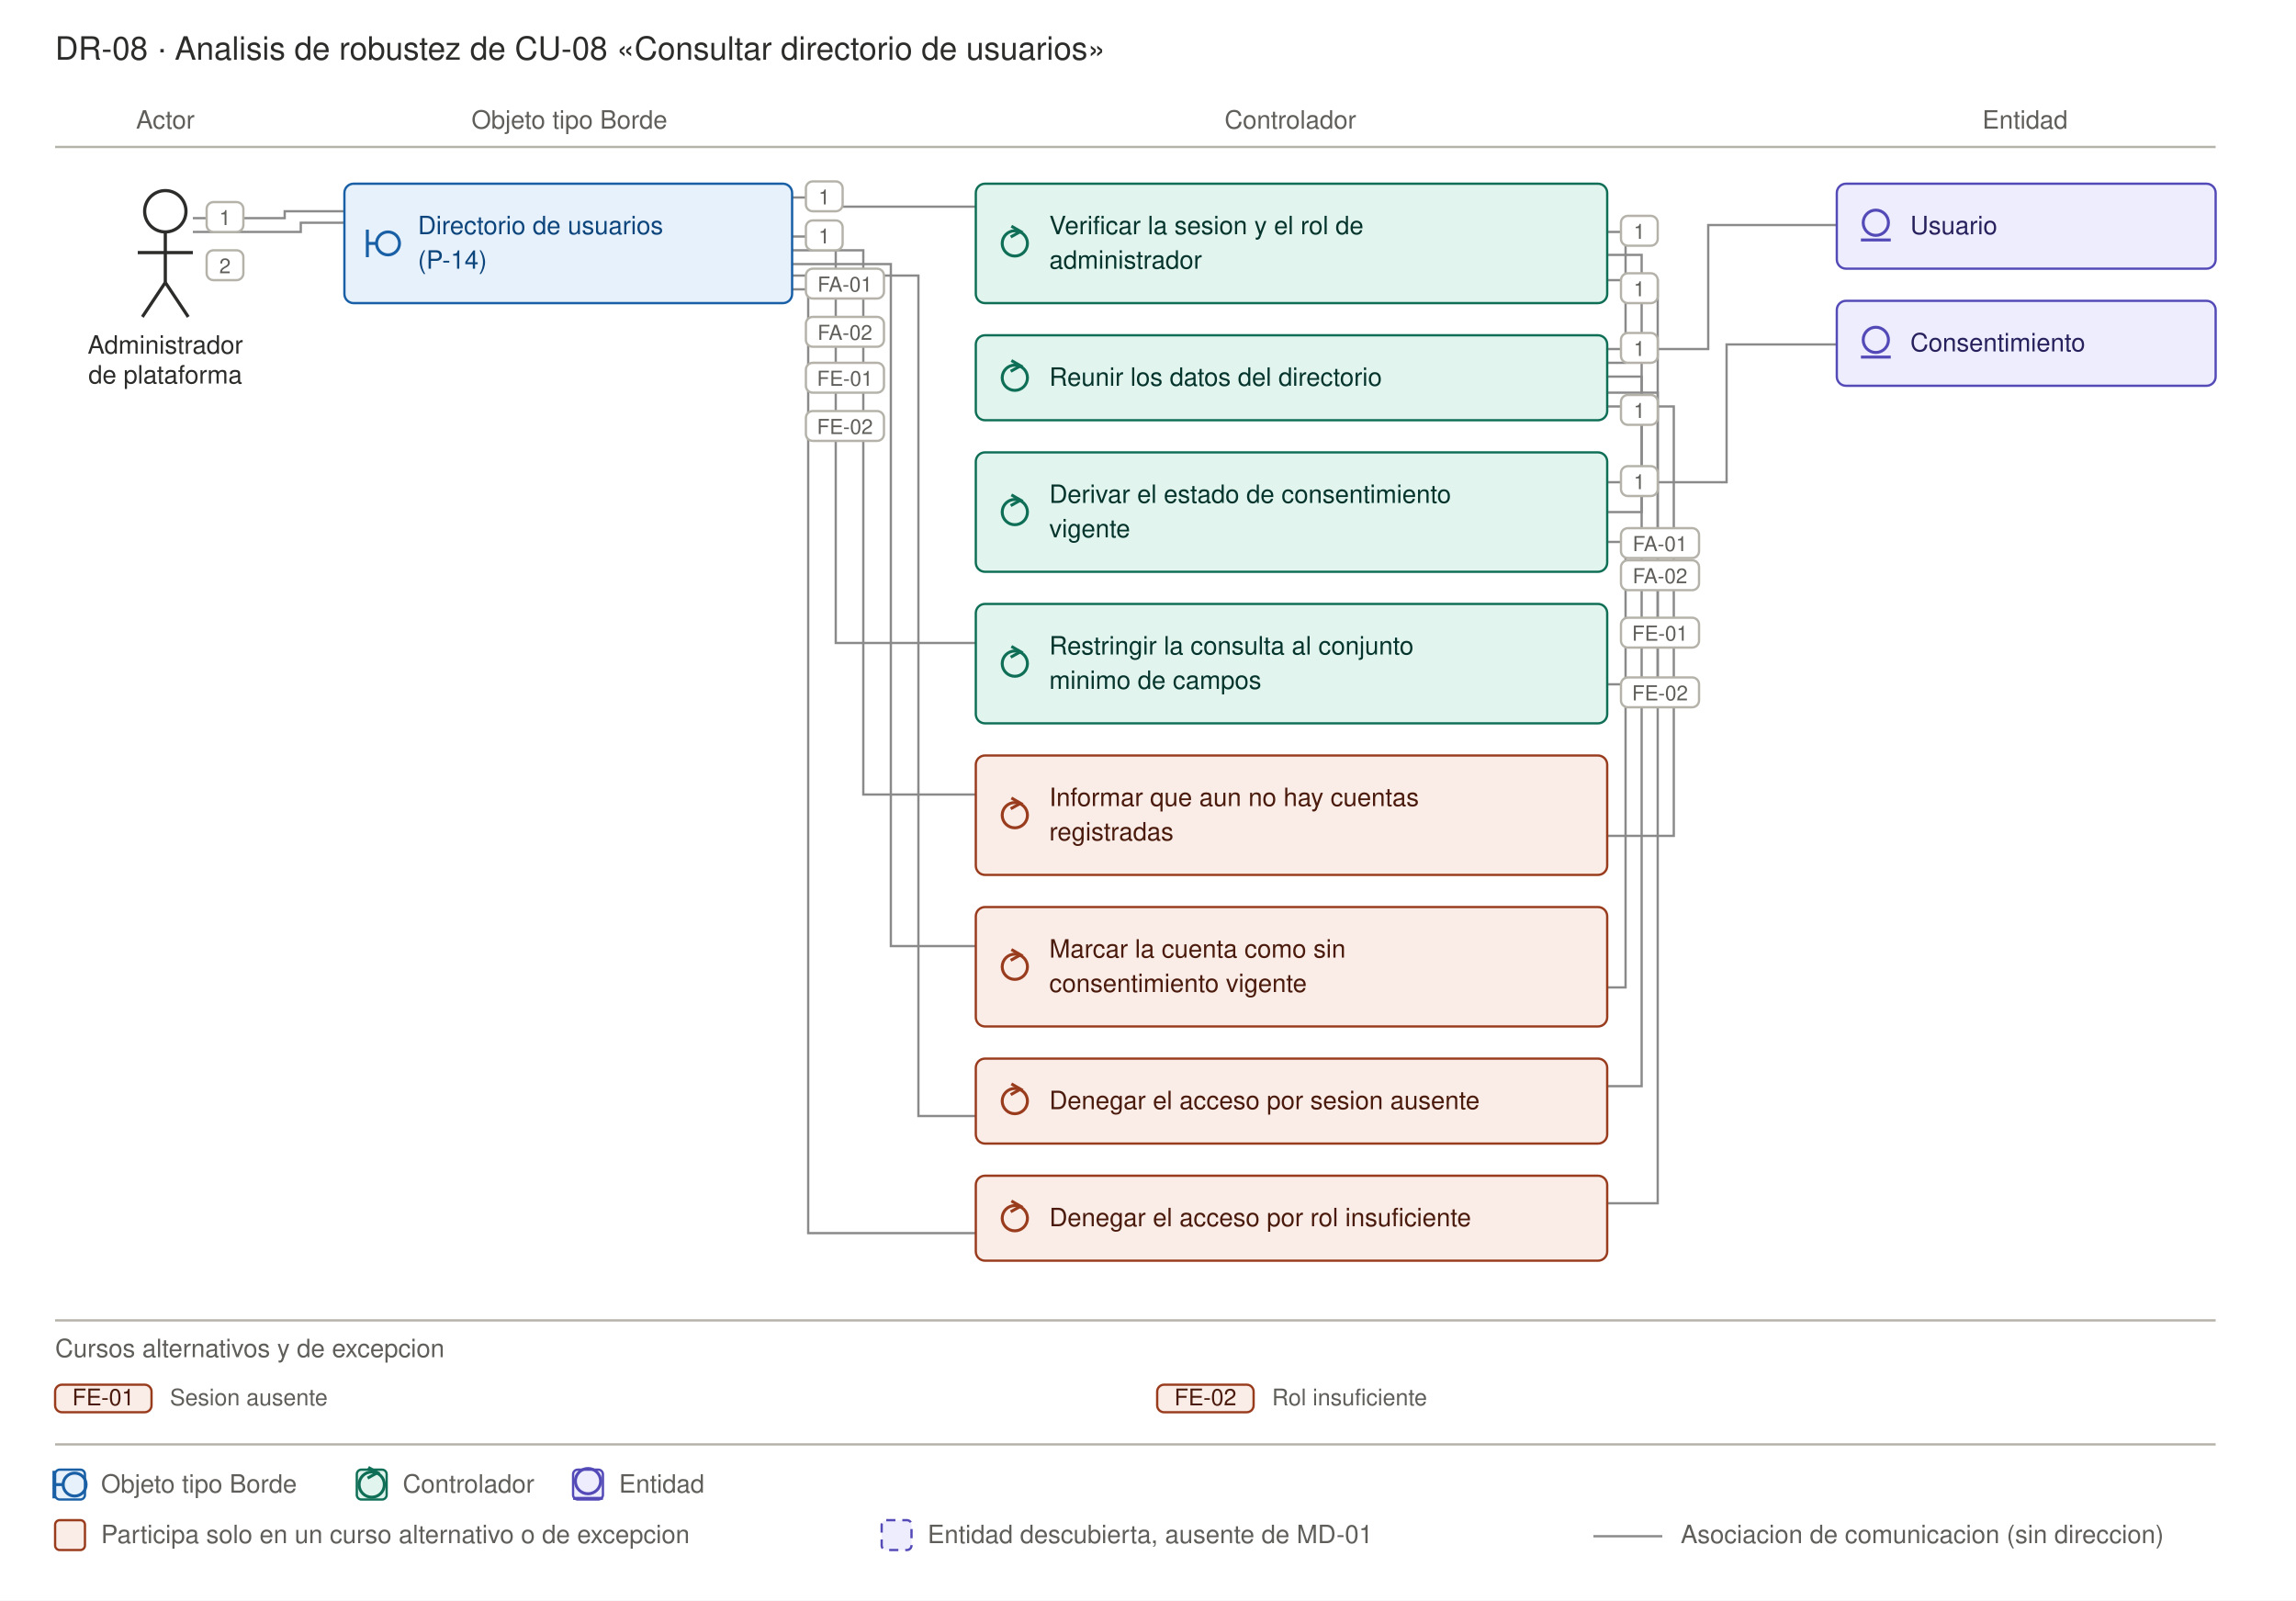
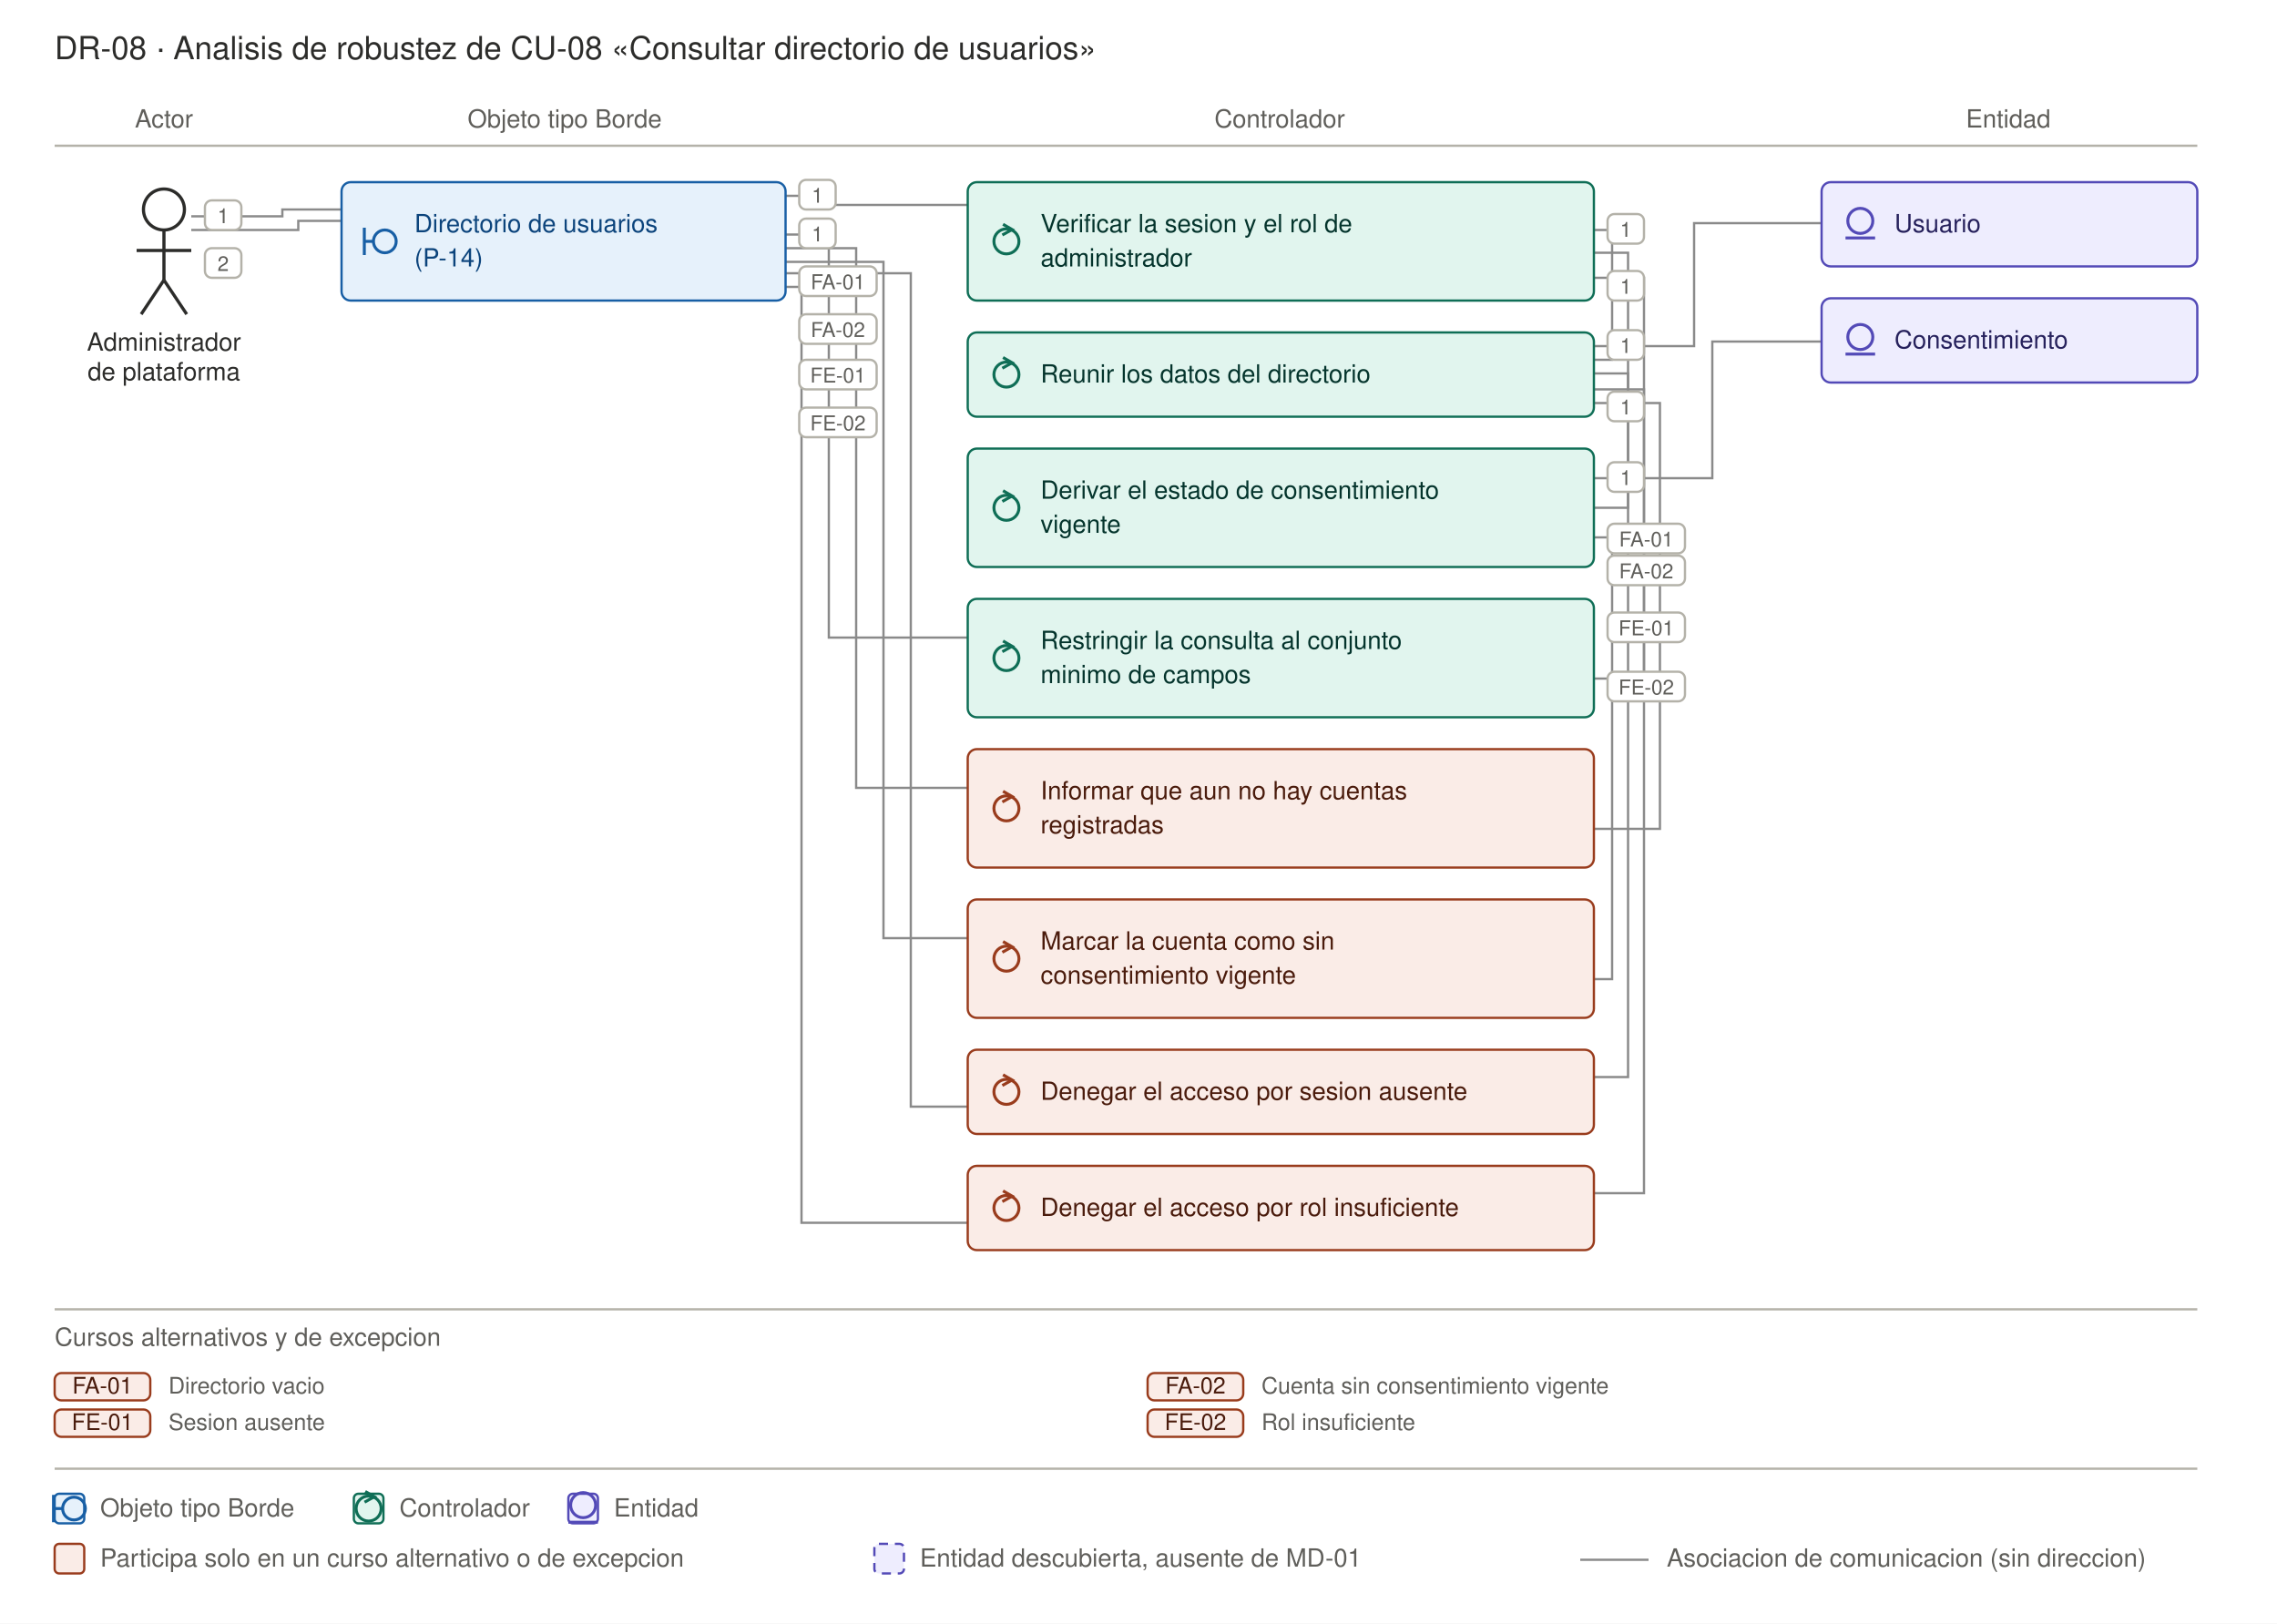
- <svg xmlns="http://www.w3.org/2000/svg" width="1000" height="697" viewBox="0 0 1000 697" role="img" font-family="Segoe UI, Helvetica, Arial, sans-serif">
-   <rect x="0" y="0" width="1000" height="697" fill="#FFFFFF" />
+ <svg xmlns="http://www.w3.org/2000/svg" width="1000" height="713" viewBox="0 0 1000 713" role="img" font-family="Segoe UI, Helvetica, Arial, sans-serif">
+   <rect x="0" y="0" width="1000" height="713" fill="#FFFFFF" />
  <text x="24" y="26" font-size="14" font-weight="500" fill="#2C2C2A">DR-08 · Analisis de robustez de CU-08 «Consultar directorio de usuarios»</text>
  <g font-size="11" font-weight="500" fill="#5F5E5A" text-anchor="middle">
    <text x="72" y="56">Actor</text>
    <text x="248" y="56">Objeto tipo Borde</text>
    <text x="562" y="56">Controlador</text>
    <text x="882" y="56">Entidad</text>
  </g>
  <line x1="24" y1="64" x2="965" y2="64" stroke="#B4B2A9" stroke-width="1" />
  <g fill="none" stroke="#8a8a8a" stroke-width="1">
    <polyline points="84,95 124,95 124,92 150,92" />
    <polyline points="84,101 131,101 131,97 150,97" />
    <polyline points="345,86 352,86 352,90 425,90" />
    <polyline points="700,101 708,101 708,158 700,158" />
    <polyline points="700,152 744,152 744,98 800,98" />
    <polyline points="700,164 715,164 715,223 700,223" />
    <polyline points="700,210 752,210 752,150 800,150" />
    <polyline points="700,171 722,171 722,298 700,298" />
    <polyline points="345,103 364,103 364,280 425,280" />
    <polyline points="700,177 729,177 729,364 700,364" />
    <polyline points="345,109 376,109 376,346 425,346" />
    <polyline points="700,236 708,236 708,430 700,430" />
    <polyline points="345,115 388,115 388,412 425,412" />
    <polyline points="700,111 715,111 715,473 700,473" />
    <polyline points="345,120 400,120 400,486 425,486" />
    <polyline points="700,122 722,122 722,524 700,524" />
    <polyline points="345,126 352,126 352,537 425,537" />
  </g>
  <g fill="none" stroke="#2C2C2A" stroke-width="1.4">
    <circle cx="72.0" cy="92" r="9" />
    <line x1="72.0" y1="101" x2="72.0" y2="123" />
    <line x1="60.0" y1="110" x2="84.0" y2="110" />
    <line x1="72.0" y1="123" x2="62.0" y2="138" />
    <line x1="72.0" y1="123" x2="82.0" y2="138" />
  </g>
  <g font-size="11" text-anchor="middle" fill="#2C2C2A">
    <text x="72" y="154">Administrador</text>
    <text x="72" y="167">de plataforma</text>
  </g>
  <rect x="150" y="80" width="195" height="52" rx="4" fill="#E6F1FB" stroke="#185FA5" />
  <g fill="none" stroke="#185FA5" stroke-width="1.3">
    <line x1="160" y1="100.0" x2="160" y2="112.0" />
    <line x1="160" y1="106.0" x2="164" y2="106.0" />
    <circle cx="169" cy="106.0" r="5" />
  </g>
  <g font-size="11" fill="#0C447C">
    <text x="182" y="102">Directorio de usuarios</text>
    <text x="182" y="117">(P-14)</text>
  </g>
  <rect x="425" y="80" width="275" height="52" rx="4" fill="#E1F5EE" stroke="#0F6E56" />
  <g fill="none" stroke="#0F6E56" stroke-width="1.3">
    <circle cx="442" cy="106.0" r="5.5" />
    <polyline points="440.5,98.5 444.5,100.8 440.2,103.2" />
  </g>
  <g font-size="11" fill="#04342C">
    <text x="457" y="102">Verificar la sesion y el rol de</text>
    <text x="457" y="117">administrador</text>
  </g>
  <rect x="425" y="146" width="275" height="37" rx="4" fill="#E1F5EE" stroke="#0F6E56" />
  <g fill="none" stroke="#0F6E56" stroke-width="1.3">
    <circle cx="442" cy="164.5" r="5.5" />
    <polyline points="440.5,157.0 444.5,159.3 440.2,161.7" />
  </g>
  <g font-size="11" fill="#04342C">
    <text x="457" y="168">Reunir los datos del directorio</text>
  </g>
  <rect x="425" y="197" width="275" height="52" rx="4" fill="#E1F5EE" stroke="#0F6E56" />
  <g fill="none" stroke="#0F6E56" stroke-width="1.3">
    <circle cx="442" cy="223.0" r="5.5" />
    <polyline points="440.5,215.5 444.5,217.8 440.2,220.2" />
  </g>
  <g font-size="11" fill="#04342C">
    <text x="457" y="219">Derivar el estado de consentimiento</text>
    <text x="457" y="234">vigente</text>
  </g>
  <rect x="425" y="263" width="275" height="52" rx="4" fill="#E1F5EE" stroke="#0F6E56" />
  <g fill="none" stroke="#0F6E56" stroke-width="1.3">
    <circle cx="442" cy="289.0" r="5.5" />
    <polyline points="440.5,281.5 444.5,283.8 440.2,286.2" />
  </g>
  <g font-size="11" fill="#04342C">
    <text x="457" y="285">Restringir la consulta al conjunto</text>
    <text x="457" y="300">minimo de campos</text>
  </g>
  <rect x="425" y="329" width="275" height="52" rx="4" fill="#FAECE7" stroke="#993C1D" />
  <g fill="none" stroke="#993C1D" stroke-width="1.3">
    <circle cx="442" cy="355.0" r="5.5" />
    <polyline points="440.5,347.5 444.5,349.8 440.2,352.2" />
  </g>
  <g font-size="11" fill="#4A1B0C">
    <text x="457" y="351">Informar que aun no hay cuentas</text>
    <text x="457" y="366">registradas</text>
  </g>
  <rect x="425" y="395" width="275" height="52" rx="4" fill="#FAECE7" stroke="#993C1D" />
  <g fill="none" stroke="#993C1D" stroke-width="1.3">
    <circle cx="442" cy="421.0" r="5.5" />
    <polyline points="440.5,413.5 444.5,415.8 440.2,418.2" />
  </g>
  <g font-size="11" fill="#4A1B0C">
    <text x="457" y="417">Marcar la cuenta como sin</text>
    <text x="457" y="432">consentimiento vigente</text>
  </g>
  <rect x="425" y="461" width="275" height="37" rx="4" fill="#FAECE7" stroke="#993C1D" />
  <g fill="none" stroke="#993C1D" stroke-width="1.3">
    <circle cx="442" cy="479.5" r="5.5" />
    <polyline points="440.5,472.0 444.5,474.3 440.2,476.7" />
  </g>
  <g font-size="11" fill="#4A1B0C">
    <text x="457" y="483">Denegar el acceso por sesion ausente</text>
  </g>
  <rect x="425" y="512" width="275" height="37" rx="4" fill="#FAECE7" stroke="#993C1D" />
  <g fill="none" stroke="#993C1D" stroke-width="1.3">
    <circle cx="442" cy="530.5" r="5.5" />
    <polyline points="440.5,523.0 444.5,525.3 440.2,527.7" />
  </g>
  <g font-size="11" fill="#4A1B0C">
    <text x="457" y="534">Denegar el acceso por rol insuficiente</text>
  </g>
  <rect x="800" y="80" width="165" height="37" rx="4" fill="#EEEDFE" stroke="#534AB7" />
  <g fill="none" stroke="#534AB7" stroke-width="1.3">
    <circle cx="817" cy="97.0" r="5.5" />
    <line x1="810.5" y1="104.5" x2="823.5" y2="104.5" />
  </g>
  <g font-size="11" fill="#26215C">
    <text x="832" y="102">Usuario</text>
  </g>
  <rect x="800" y="131" width="165" height="37" rx="4" fill="#EEEDFE" stroke="#534AB7" />
  <g fill="none" stroke="#534AB7" stroke-width="1.3">
    <circle cx="817" cy="148.0" r="5.5" />
    <line x1="810.5" y1="155.5" x2="823.5" y2="155.5" />
  </g>
  <g font-size="11" fill="#26215C">
    <text x="832" y="153">Consentimiento</text>
  </g>
  <g font-size="9" text-anchor="middle">
    <rect x="90" y="88" width="16" height="13" rx="3" fill="#FFFFFF" stroke="#B4B2A9" />
    <text x="98" y="98" fill="#5F5E5A">1</text>
    <rect x="90" y="109" width="16" height="13" rx="3" fill="#FFFFFF" stroke="#B4B2A9" />
    <text x="98" y="119" fill="#5F5E5A">2</text>
    <rect x="351" y="79" width="16" height="13" rx="3" fill="#FFFFFF" stroke="#B4B2A9" />
    <text x="359" y="89" fill="#5F5E5A">1</text>
    <rect x="706" y="94" width="16" height="13" rx="3" fill="#FFFFFF" stroke="#B4B2A9" />
    <text x="714" y="104" fill="#5F5E5A">1</text>
    <rect x="706" y="145" width="16" height="13" rx="3" fill="#FFFFFF" stroke="#B4B2A9" />
    <text x="714" y="155" fill="#5F5E5A">1</text>
    <rect x="706" y="172" width="16" height="13" rx="3" fill="#FFFFFF" stroke="#B4B2A9" />
    <text x="714" y="182" fill="#5F5E5A">1</text>
    <rect x="706" y="203" width="16" height="13" rx="3" fill="#FFFFFF" stroke="#B4B2A9" />
    <text x="714" y="213" fill="#5F5E5A">1</text>
    <rect x="706" y="119" width="16" height="13" rx="3" fill="#FFFFFF" stroke="#B4B2A9" />
    <text x="714" y="129" fill="#5F5E5A">1</text>
    <rect x="351" y="96" width="16" height="13" rx="3" fill="#FFFFFF" stroke="#B4B2A9" />
    <text x="359" y="106" fill="#5F5E5A">1</text>
    <rect x="706" y="230" width="34" height="13" rx="3" fill="#FFFFFF" stroke="#B4B2A9" />
    <text x="723" y="240" fill="#5F5E5A">FA-01</text>
    <rect x="351" y="117" width="34" height="13" rx="3" fill="#FFFFFF" stroke="#B4B2A9" />
    <text x="368" y="127" fill="#5F5E5A">FA-01</text>
    <rect x="706" y="244" width="34" height="13" rx="3" fill="#FFFFFF" stroke="#B4B2A9" />
    <text x="723" y="254" fill="#5F5E5A">FA-02</text>
    <rect x="351" y="138" width="34" height="13" rx="3" fill="#FFFFFF" stroke="#B4B2A9" />
    <text x="368" y="148" fill="#5F5E5A">FA-02</text>
    <rect x="706" y="269" width="34" height="13" rx="3" fill="#FFFFFF" stroke="#B4B2A9" />
    <text x="723" y="279" fill="#5F5E5A">FE-01</text>
    <rect x="351" y="158" width="34" height="13" rx="3" fill="#FFFFFF" stroke="#B4B2A9" />
    <text x="368" y="168" fill="#5F5E5A">FE-01</text>
    <rect x="706" y="295" width="34" height="13" rx="3" fill="#FFFFFF" stroke="#B4B2A9" />
    <text x="723" y="305" fill="#5F5E5A">FE-02</text>
    <rect x="351" y="179" width="34" height="13" rx="3" fill="#FFFFFF" stroke="#B4B2A9" />
    <text x="368" y="189" fill="#5F5E5A">FE-02</text>
  </g>
  <line x1="24" y1="575" x2="965" y2="575" stroke="#B4B2A9" stroke-width="1" />
  <text x="24" y="591" font-size="11" font-weight="500" fill="#5F5E5A">Cursos alternativos y de excepcion</text>
  <g font-size="10">
    <rect x="24" y="603" width="42" height="12" rx="3" fill="#FAECE7" stroke="#993C1D" />
-     <text x="45" y="612" text-anchor="middle" fill="#4A1B0C">FE-01</text>
-     <text x="74" y="612" fill="#5F5E5A">Sesion ausente</text>
+     <text x="45" y="612" text-anchor="middle" fill="#4A1B0C">FA-01</text>
+     <text x="74" y="612" fill="#5F5E5A">Directorio vacio</text>
    <rect x="504" y="603" width="42" height="12" rx="3" fill="#FAECE7" stroke="#993C1D" />
-     <text x="525" y="612" text-anchor="middle" fill="#4A1B0C">FE-02</text>
-     <text x="554" y="612" fill="#5F5E5A">Rol insuficiente</text>
-   </g>
-   <line x1="24" y1="629" x2="965" y2="629" stroke="#B4B2A9" stroke-width="1" />
+     <text x="525" y="612" text-anchor="middle" fill="#4A1B0C">FA-02</text>
+     <text x="554" y="612" fill="#5F5E5A">Cuenta sin consentimiento vigente</text>
+     <rect x="24" y="619" width="42" height="12" rx="3" fill="#FAECE7" stroke="#993C1D" />
+     <text x="45" y="628" text-anchor="middle" fill="#4A1B0C">FE-01</text>
+     <text x="74" y="628" fill="#5F5E5A">Sesion ausente</text>
+     <rect x="504" y="619" width="42" height="12" rx="3" fill="#FAECE7" stroke="#993C1D" />
+     <text x="525" y="628" text-anchor="middle" fill="#4A1B0C">FE-02</text>
+     <text x="554" y="628" fill="#5F5E5A">Rol insuficiente</text>
+   </g>
+   <line x1="24" y1="645" x2="965" y2="645" stroke="#B4B2A9" stroke-width="1" />
  <g font-size="11">
-     <rect x="24" y="640" width="13" height="13" rx="2" fill="#E6F1FB" stroke="#185FA5" />
+     <rect x="24" y="656" width="13" height="13" rx="2" fill="#E6F1FB" stroke="#185FA5" />
    <g fill="none" stroke="#185FA5" stroke-width="1.3">
-       <line x1="23.5" y1="640.5" x2="23.5" y2="652.5" />
-       <line x1="23.5" y1="646.5" x2="27.5" y2="646.5" />
-       <circle cx="32.5" cy="646.5" r="5" />
+       <line x1="23.5" y1="656.5" x2="23.5" y2="668.5" />
+       <line x1="23.5" y1="662.5" x2="27.5" y2="662.5" />
+       <circle cx="32.5" cy="662.5" r="5" />
    </g>
-     <text x="44" y="650" fill="#5F5E5A">Objeto tipo Borde</text>
-     <rect x="155.4" y="640" width="13" height="13" rx="2" fill="#E1F5EE" stroke="#0F6E56" />
+     <text x="44" y="666" fill="#5F5E5A">Objeto tipo Borde</text>
+     <rect x="155.4" y="656" width="13" height="13" rx="2" fill="#E1F5EE" stroke="#0F6E56" />
    <g fill="none" stroke="#0F6E56" stroke-width="1.3">
-       <circle cx="161.9" cy="646.5" r="5.5" />
-       <polyline points="160.4,639.0 164.4,641.3 160.1,643.7" />
+       <circle cx="161.9" cy="662.5" r="5.5" />
+       <polyline points="160.4,655.0 164.4,657.3 160.1,659.7" />
    </g>
-     <text x="175.4" y="650" fill="#5F5E5A">Controlador</text>
-     <rect x="249.6" y="640" width="13" height="13" rx="2" fill="#EEEDFE" stroke="#534AB7" />
+     <text x="175.4" y="666" fill="#5F5E5A">Controlador</text>
+     <rect x="249.6" y="656" width="13" height="13" rx="2" fill="#EEEDFE" stroke="#534AB7" />
    <g fill="none" stroke="#534AB7" stroke-width="1.3">
-       <circle cx="256.1" cy="645.0" r="5.5" />
-       <line x1="249.6" y1="652.5" x2="262.6" y2="652.5" />
+       <circle cx="256.1" cy="661.0" r="5.5" />
+       <line x1="249.6" y1="668.5" x2="262.6" y2="668.5" />
    </g>
-     <text x="269.6" y="650" fill="#5F5E5A">Entidad</text>
+     <text x="269.6" y="666" fill="#5F5E5A">Entidad</text>
  </g>
  <g font-size="11">
-     <rect x="24" y="662" width="13" height="13" rx="2" fill="#FAECE7" stroke="#993C1D" />
-     <text x="44" y="672" fill="#5F5E5A">Participa solo en un curso alternativo o de excepcion</text>
-     <rect x="384" y="662" width="13" height="13" rx="2" fill="#EEEDFE" stroke="#534AB7" stroke-dasharray="4 3" />
-     <text x="404" y="672" fill="#5F5E5A">Entidad descubierta, ausente de MD-01</text>
-     <line x1="694" y1="669" x2="724" y2="669" stroke="#8a8a8a" stroke-width="1" />
-     <text x="732" y="672" fill="#5F5E5A">Asociacion de comunicacion (sin direccion)</text>
+     <rect x="24" y="678" width="13" height="13" rx="2" fill="#FAECE7" stroke="#993C1D" />
+     <text x="44" y="688" fill="#5F5E5A">Participa solo en un curso alternativo o de excepcion</text>
+     <rect x="384" y="678" width="13" height="13" rx="2" fill="#EEEDFE" stroke="#534AB7" stroke-dasharray="4 3" />
+     <text x="404" y="688" fill="#5F5E5A">Entidad descubierta, ausente de MD-01</text>
+     <line x1="694" y1="685" x2="724" y2="685" stroke="#8a8a8a" stroke-width="1" />
+     <text x="732" y="688" fill="#5F5E5A">Asociacion de comunicacion (sin direccion)</text>
  </g>
</svg>
